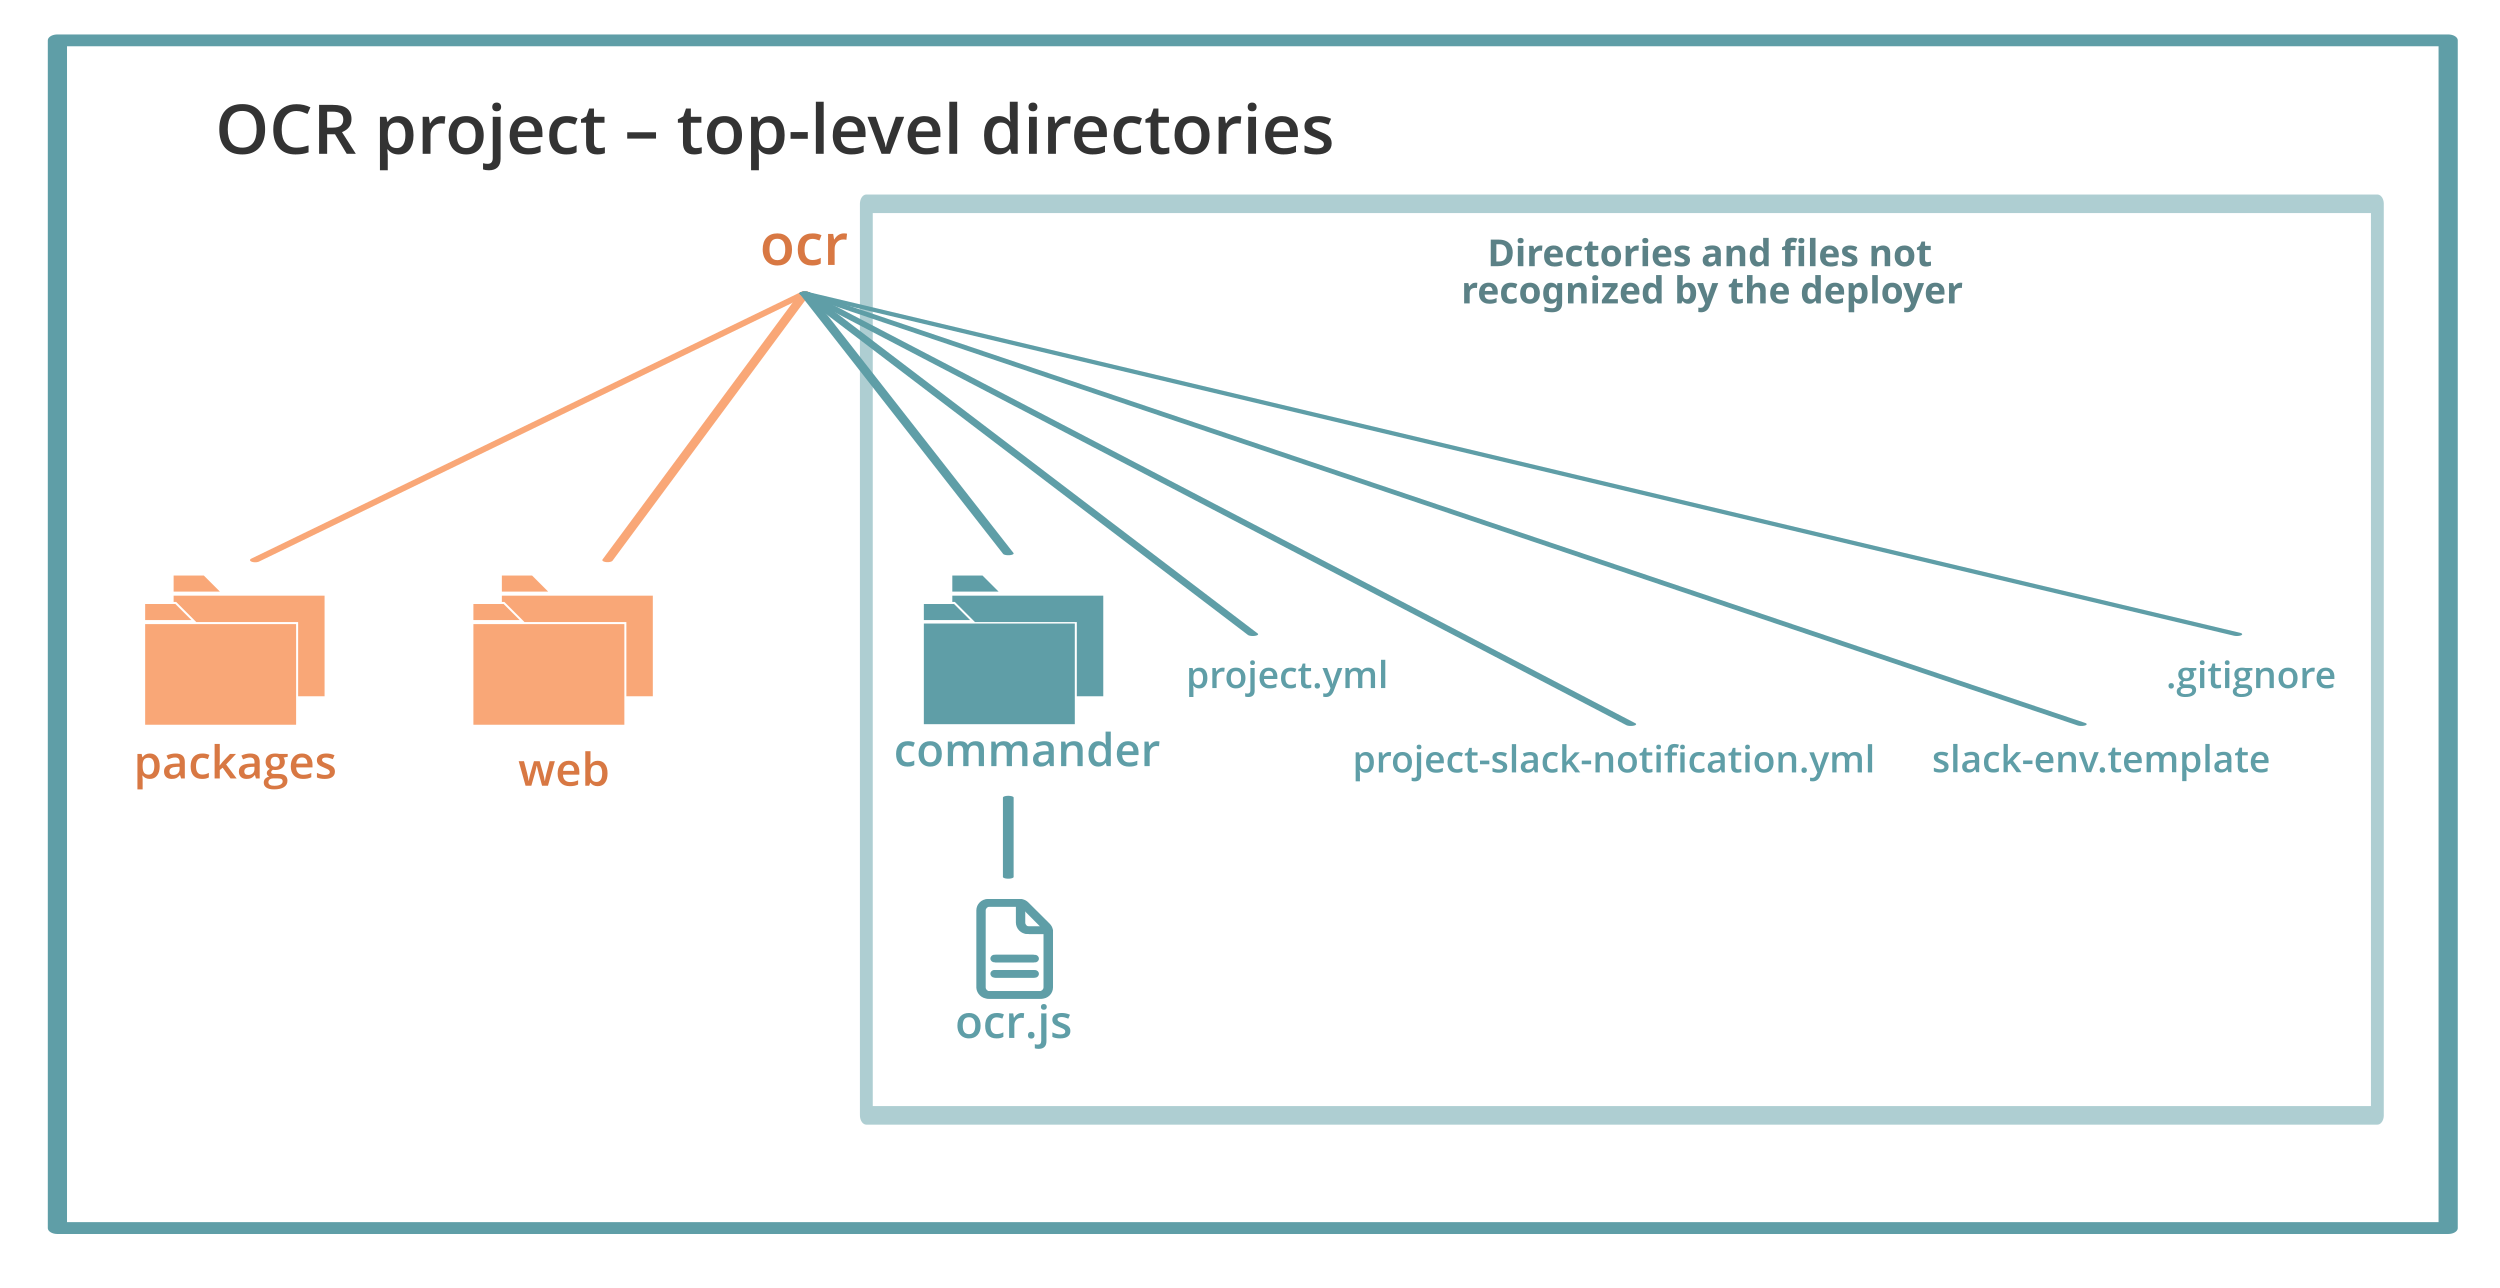
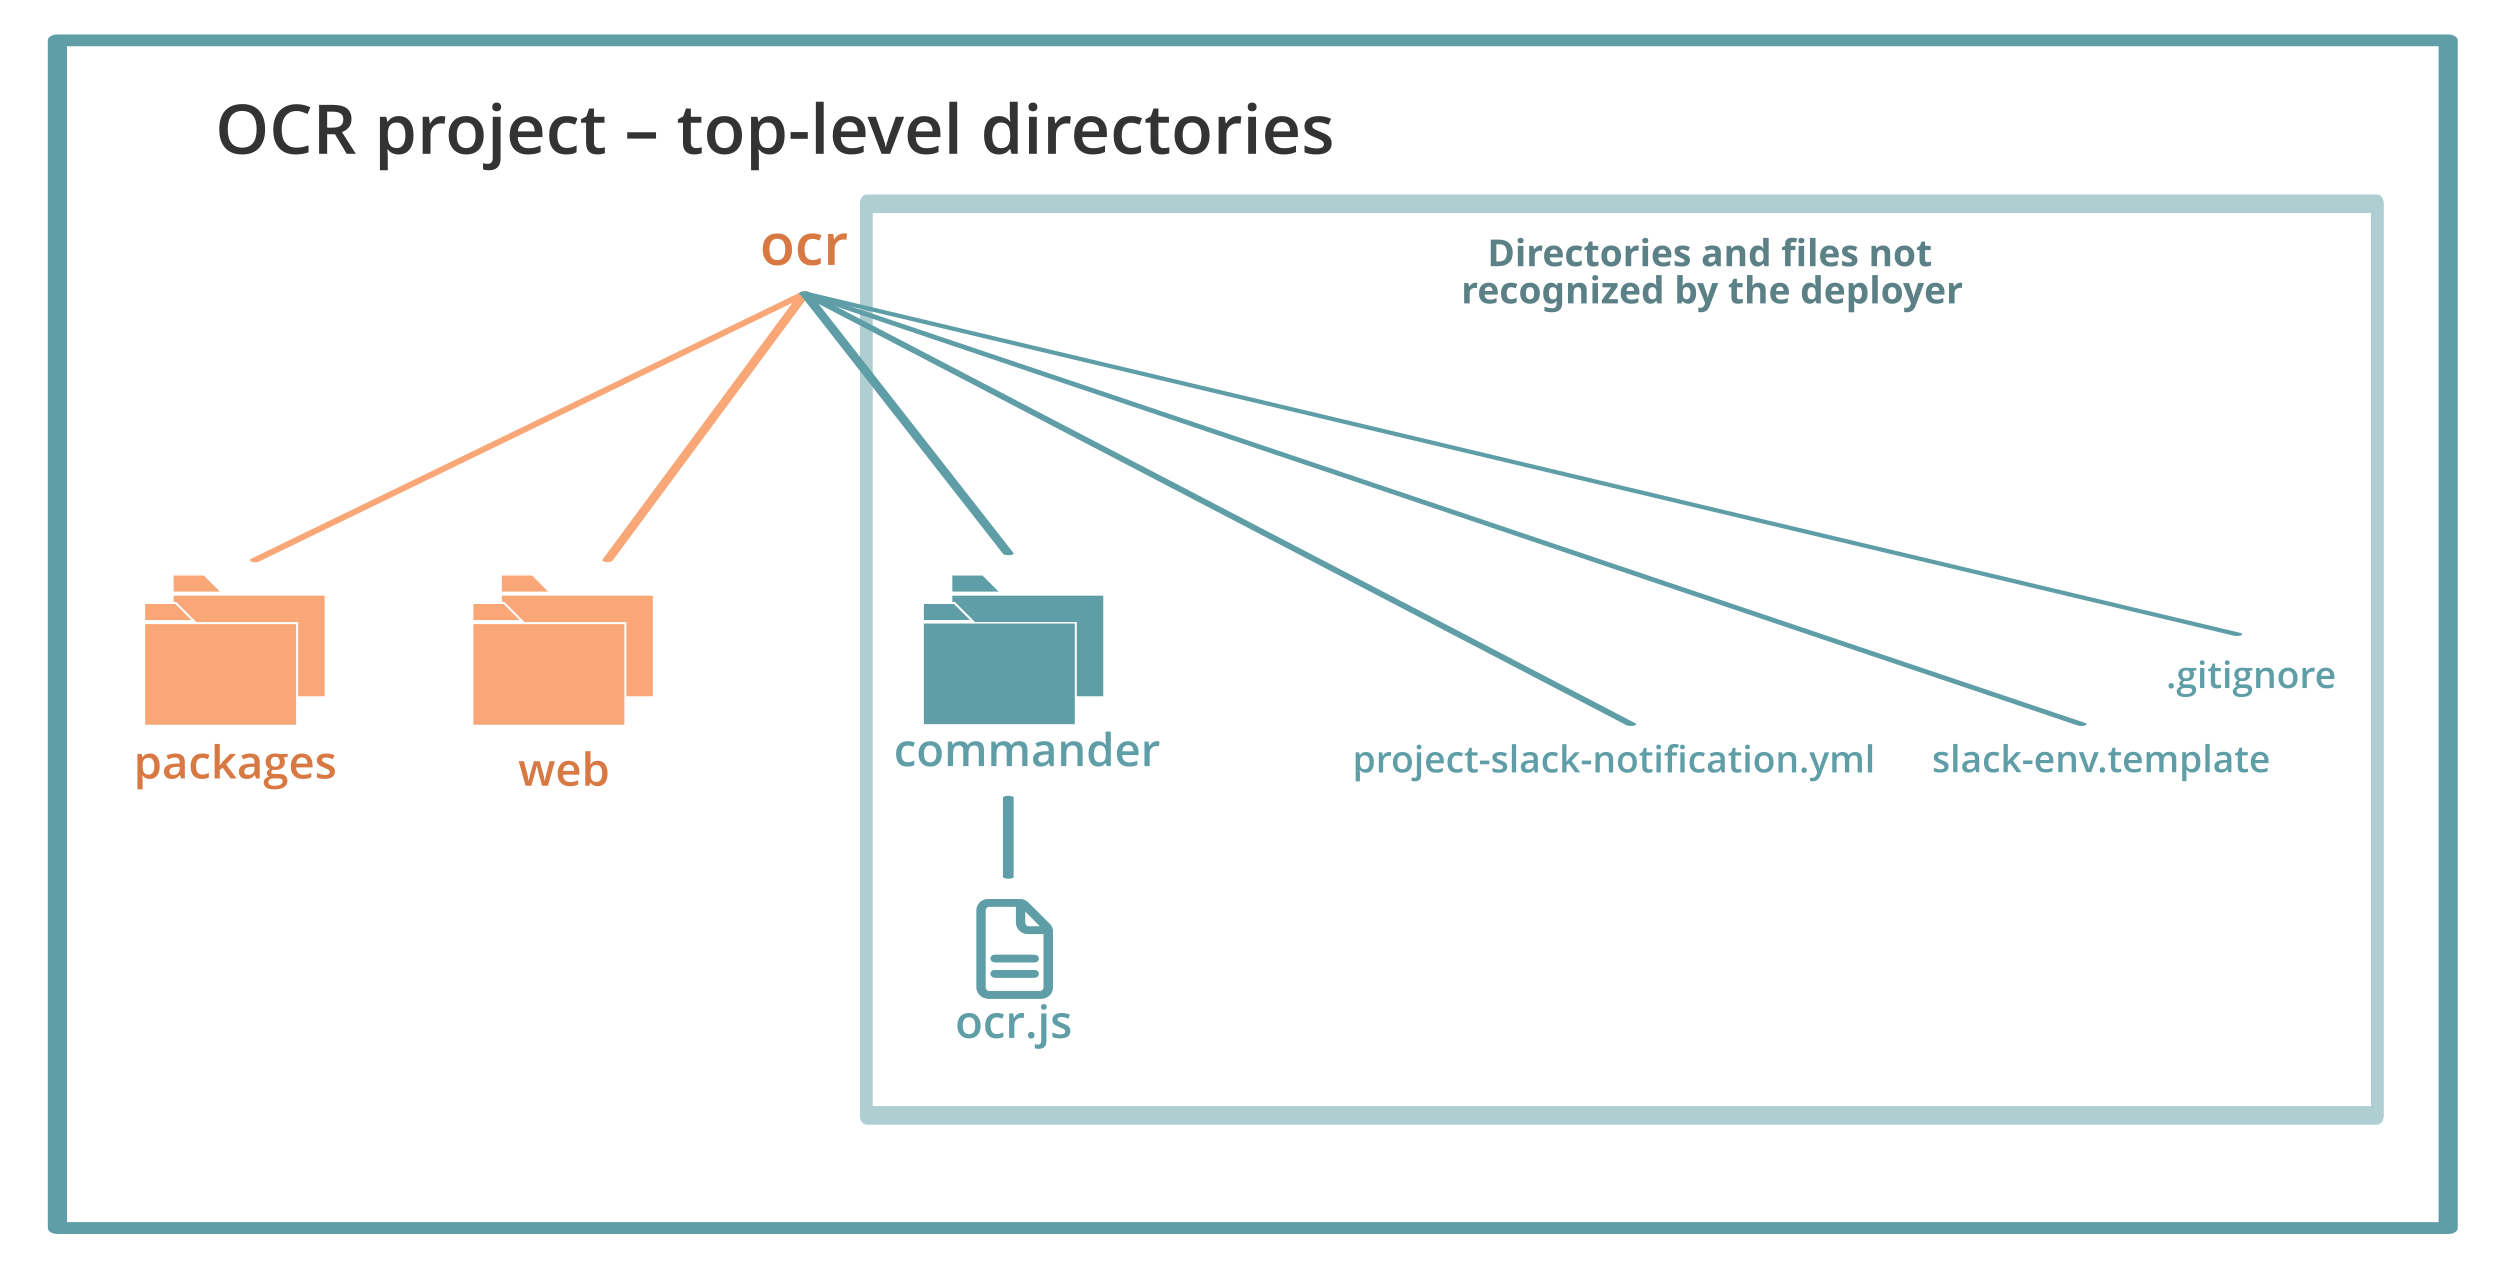
<svg xmlns="http://www.w3.org/2000/svg" width="100%" height="100%" viewBox="0 0 627 323" version="1.1" xml:space="preserve" style="fill-rule:evenodd;clip-rule:evenodd;stroke-linecap:round;stroke-linejoin:round;stroke-miterlimit:1.5;">
  <g transform="matrix(1,0,0,1,0,-491)">
    <g id="OCR-demo-top-level-folders" transform="matrix(0.281924,0,0,0.193645,0,491)">
      <rect x="0" y="0" width="2224" height="1668" style="fill:none;" />
      <g transform="matrix(0.887282,0,0,0.796198,28.0044,52.2849)">
        <rect x="26" y="0" width="2397" height="1932" style="fill:none;stroke:rgb(95,158,167);stroke-width:19.25px;" />
      </g>
      <g transform="matrix(1.34408,0,0,0.647123,640.256,232.506)">
        <path d="M191,1237L190.989,1395.78" style="fill:none;stroke:rgb(95,158,167);stroke-width:7.09px;" />
      </g>
      <g id="qr">
            </g>
      <g id="packages" transform="matrix(0.17906,0,0,0.26069,114.267,561.905)">
        <g transform="matrix(1,0,0,1,28.7119,574.511)">
          <rect x="54.29" y="370.711" width="750" height="500" style="fill:rgb(249,167,119);fill-rule:nonzero;" />
        </g>
        <g transform="matrix(1,0,0,1,28.7119,574.511)">
          <path d="M204.29,270.711L54.29,270.711L54.29,350.711L284.29,350.711L204.29,270.711Z" style="fill:rgb(249,167,119);fill-rule:nonzero;" />
        </g>
        <g transform="matrix(1,0,0,1,28.7119,574.511)">
          <path d="M945.71,229.288L945.71,729.288L814.29,729.288L814.29,360.708L308.43,360.708L208.43,260.708L195.71,260.708L195.71,229.288L945.71,229.288Z" style="fill:rgb(249,167,119);fill-rule:nonzero;" />
        </g>
        <g transform="matrix(1,0,0,1,28.7119,574.511)">
          <path d="M345.711,129.289L195.711,129.289L195.711,209.289L425.711,209.289L345.711,129.289Z" style="fill:rgb(249,167,119);fill-rule:nonzero;" />
        </g>
      </g>
      <g id="web" transform="matrix(0.17906,0,0,0.26069,615.662,559.283)">
        <g transform="matrix(1,0,0,1,-1140.67,584.57)">
          <rect x="54.29" y="370.711" width="750" height="500" style="fill:rgb(249,167,119);fill-rule:nonzero;" />
        </g>
        <g transform="matrix(1,0,0,1,-1140.67,584.57)">
          <path d="M204.29,270.711L54.29,270.711L54.29,350.711L284.29,350.711L204.29,270.711Z" style="fill:rgb(249,167,119);fill-rule:nonzero;" />
        </g>
        <g transform="matrix(1,0,0,1,-1140.67,584.57)">
          <path d="M945.71,229.288L945.71,729.288L814.29,729.288L814.29,360.708L308.43,360.708L208.43,260.708L195.71,260.708L195.71,229.288L945.71,229.288Z" style="fill:rgb(249,167,119);fill-rule:nonzero;" />
        </g>
        <g transform="matrix(1,0,0,1,-1140.67,584.57)">
          <path d="M345.711,129.289L195.711,129.289L195.711,209.289L425.711,209.289L345.711,129.289Z" style="fill:rgb(249,167,119);fill-rule:nonzero;" />
        </g>
      </g>
      <g transform="matrix(1.34408,0,0,1.95682,-931.565,419.306)">
        <text x="1036.09px" y="305.775px" style="font-family:'OpenSans-SemiBold', 'Open Sans', sans-serif;font-weight:600;font-size:30.085px;fill:rgb(216,120,67);">web</text>
      </g>
      <g transform="matrix(1.34408,0,0,1.95682,-519.664,393.943)">
        <text x="978.22px" y="305.775px" style="font-family:'OpenSans-SemiBold', 'Open Sans', sans-serif;font-weight:600;font-size:30.085px;fill:rgb(95,158,167);">commander</text>
      </g>
      <g transform="matrix(1.34408,0,0,1.95682,-1224.06,409.899)">
        <text x="999.19px" y="305.775px" style="font-family:'OpenSans-SemiBold', 'Open Sans', sans-serif;font-weight:600;font-size:30.085px;fill:rgb(216,120,67);">packages</text>
      </g>
      <g transform="matrix(1.34408,0,0,1.95682,-718.149,-255.191)">
        <text x="1037.21px" y="305.775px" style="font-family:'OpenSans-SemiBold', 'Open Sans', sans-serif;font-weight:600;font-size:38.002px;fill:rgb(216,120,67);">ocr</text>
      </g>
      <g transform="matrix(3.05407,0,0,4.44636,-731.11,-1138.36)">
        <text x="302.079px" y="300.824px" style="font-family:'OpenSans-SemiBold', 'Open Sans', sans-serif;font-weight:600;font-size:19.976px;fill:rgb(51,51,51);">OCR project – top-level directories</text>
      </g>
      <g transform="matrix(0.899651,0,0,0.5583,133.696,-253.354)">
        <path d="M647.266,1134.49L103.724,1753.08" style="fill:none;stroke:rgb(249,167,119);stroke-width:10.26px;" />
      </g>
      <g transform="matrix(-1.01252,0,0,0.587658,642.695,-271.676)">
        <path d="M-72.408,1108.99L100.959,1696.68" style="fill:none;stroke:rgb(249,167,119);stroke-width:9.2px;" />
      </g>
      <g transform="matrix(-1.6142,0,0,0.784409,1369.18,-506.732)">
        <path d="M404.638,1130.49L292.53,1559.81" style="fill:none;stroke:rgb(95,158,167);stroke-width:5.9px;" />
      </g>
      <g transform="matrix(-1.6142,0,0,0.784409,1369.18,-506.732)">
-         <path d="M404.638,1130.49L157.784,1693.18" style="fill:none;stroke:rgb(95,158,167);stroke-width:5.9px;" />
-       </g>
-       <g transform="matrix(-1.6142,0,0,0.784409,1369.18,-506.732)">
        <path d="M404.638,1130.49L-50.532,1841.71" style="fill:none;stroke:rgb(95,158,167);stroke-width:5.9px;" />
      </g>
      <g transform="matrix(-1.6142,0,0,0.784409,1369.18,-506.732)">
        <path d="M404.638,1130.49L-298.839,1841.71" style="fill:none;stroke:rgb(95,158,167);stroke-width:5.9px;" />
      </g>
      <g transform="matrix(-1.6142,0,0,0.784409,1369.18,-506.732)">
        <path d="M404.638,1130.49L-384.538,1693.18" style="fill:none;stroke:rgb(95,158,167);stroke-width:5.9px;" />
      </g>
      <g transform="matrix(2.71073,0,0,3.94651,767.72,1045.95)">
        <path d="M59.831,58.995C59.831,59.678 59.266,60.253 58.562,60.253L41.57,60.253C40.834,60.253 40.269,59.678 40.269,58.995L40.269,33.77C40.269,33.066 40.877,32.511 41.57,32.511L50.764,32.511L50.764,37.728C50.764,39.818 52.472,41.524 54.55,41.524L59.831,41.524L59.831,58.995ZM53.25,33.588L58.69,39.039L54.55,39.039C53.857,39.039 53.25,38.43 53.25,37.728L53.25,33.588ZM56.472,53.332L43.661,53.332C42.968,53.332 42.402,53.887 42.402,54.548C42.402,55.252 42.968,55.817 43.661,55.817L56.472,55.817C57.174,55.817 57.73,55.252 57.73,54.548C57.73,53.887 57.174,53.332 56.472,53.332ZM56.472,48.331L43.661,48.331C42.968,48.331 42.402,48.884 42.402,49.589C42.402,50.239 42.968,50.794 43.661,50.794L56.472,50.794C57.174,50.794 57.73,50.239 57.73,49.589C57.73,48.884 57.174,48.331 56.472,48.331ZM62.304,40.031C62.178,39.349 61.826,38.644 61.26,38.089L54.253,31.114C53.687,30.549 52.942,30.154 52.205,30.069L52.119,30.026L41.57,30.026C39.48,30.026 37.784,31.723 37.784,33.77L37.784,59.177C37.912,61.119 39.564,62.739 41.57,62.739L58.562,62.739C60.652,62.739 62.359,61.085 62.359,58.995L62.359,40.127L62.304,40.031Z" style="fill:rgb(95,158,167);" />
      </g>
      <g transform="matrix(1.34408,0,0,1.95682,-531.545,745.972)">
        <text x="1027.64px" y="305.775px" style="font-family:'OpenSans-SemiBold', 'Open Sans', sans-serif;font-weight:600;font-size:30.085px;fill:rgb(95,158,167);">ocr.js</text>
      </g>
      <g transform="matrix(2.71073,0,0,3.94651,766.127,1045.83)">
        <path d="M59.831,58.995C59.831,59.678 59.266,60.253 58.562,60.253L41.57,60.253C40.834,60.253 40.269,59.678 40.269,58.995L40.269,33.77C40.269,33.066 40.877,32.511 41.57,32.511L50.764,32.511L50.764,37.728C50.764,39.818 52.472,41.524 54.55,41.524L59.831,41.524L59.831,58.995ZM53.25,33.588L58.69,39.039L54.55,39.039C53.857,39.039 53.25,38.43 53.25,37.728L53.25,33.588ZM56.472,53.332L43.661,53.332C42.968,53.332 42.402,53.887 42.402,54.548C42.402,55.252 42.968,55.817 43.661,55.817L56.472,55.817C57.174,55.817 57.73,55.252 57.73,54.548C57.73,53.887 57.174,53.332 56.472,53.332ZM56.472,48.331L43.661,48.331C42.968,48.331 42.402,48.884 42.402,49.589C42.402,50.239 42.968,50.794 43.661,50.794L56.472,50.794C57.174,50.794 57.73,50.239 57.73,49.589C57.73,48.884 57.174,48.331 56.472,48.331ZM62.304,40.031C62.178,39.349 61.826,38.644 61.26,38.089L54.253,31.114C53.687,30.549 52.942,30.154 52.205,30.069L52.119,30.026L41.57,30.026C39.48,30.026 37.784,31.723 37.784,33.77L37.784,59.177C37.912,61.119 39.564,62.739 41.57,62.739L58.562,62.739C60.652,62.739 62.359,61.085 62.359,58.995L62.359,40.127L62.304,40.031Z" style="fill:rgb(95,158,167);" />
      </g>
      <g id="commander" transform="matrix(1,0,0,1.54489,-366.46,9.4554)">
        <g transform="matrix(0.17906,0,0,0.168743,1178.59,454.066)">
          <rect x="54.29" y="370.711" width="750" height="500" style="fill:rgb(95,158,167);fill-rule:nonzero;" />
        </g>
        <g transform="matrix(0.17906,0,0,0.168743,1178.59,454.542)">
          <path d="M204.29,270.711L54.29,270.711L54.29,350.711L284.29,350.711L204.29,270.711Z" style="fill:rgb(95,158,167);fill-rule:nonzero;" />
        </g>
        <g transform="matrix(0.17906,0,0,0.168743,1178.59,454.542)">
          <path d="M945.71,229.288L945.71,729.288L814.29,729.288L814.29,360.708L308.43,360.708L208.43,260.708L195.71,260.708L195.71,229.288L945.71,229.288Z" style="fill:rgb(95,158,167);fill-rule:nonzero;" />
        </g>
        <g transform="matrix(0.17906,0,0,0.168743,1178.59,454.542)">
          <path d="M345.711,129.289L195.711,129.289L195.711,209.289L425.711,209.289L345.711,129.289Z" style="fill:rgb(95,158,167);fill-rule:nonzero;" />
        </g>
      </g>
      <g transform="matrix(3.48238,0,0,7.33294,-10829.1,-1583.95)">
        <rect x="3331" y="252" width="386" height="161" style="fill:none;stroke:rgb(95,158,167);stroke-opacity:0.5;stroke-width:3.28px;" />
      </g>
      <g transform="matrix(3.54705,0,0,5.16409,-712.75,-2462.76)">
        <text x="573.977px" y="543.656px" style="font-family:'Merriweather-Bold', 'Merriweather';font-weight:700;font-size:9.333px;fill:rgb(63,107,113);fill-opacity:0.85;">Directories and ﬁles not</text>
        <text x="567.415px" y="552.99px" style="font-family:'Merriweather-Bold', 'Merriweather';font-weight:700;font-size:9.333px;fill:rgb(63,107,113);fill-opacity:0.85;">recognized by the deployer</text>
      </g>
      <g transform="matrix(1.34408,0,0,1.95682,569.595,292.827)">
        <text x="1009.88px" y="305.775px" style="font-family:'OpenSans-SemiBold', 'Open Sans', sans-serif;font-weight:600;font-size:24.631px;fill:rgb(95,158,167);">.gitignore</text>
      </g>
      <g transform="matrix(1.34408,0,0,1.95682,436.546,401.791)">
        <text x="953.956px" y="305.775px" style="font-family:'OpenSans-SemiBold', 'Open Sans', sans-serif;font-weight:600;font-size:24.631px;fill:rgb(95,158,167);">slack-env.template</text>
      </g>
-       <g transform="matrix(1.34408,0,0,1.95682,-287.898,292.827)">
-         <text x="999.249px" y="305.775px" style="font-family:'OpenSans-SemiBold', 'Open Sans', sans-serif;font-weight:600;font-size:24.631px;fill:rgb(95,158,167);">project.yml</text>
-       </g>
      <g transform="matrix(1.34408,0,0,1.95682,2.70865,402.05)">
        <text x="893.233px" y="305.775px" style="font-family:'OpenSans-SemiBold', 'Open Sans', sans-serif;font-weight:600;font-size:24.631px;fill:rgb(95,158,167);">project-slack-notiﬁcation.yml</text>
      </g>
    </g>
  </g>
</svg>
